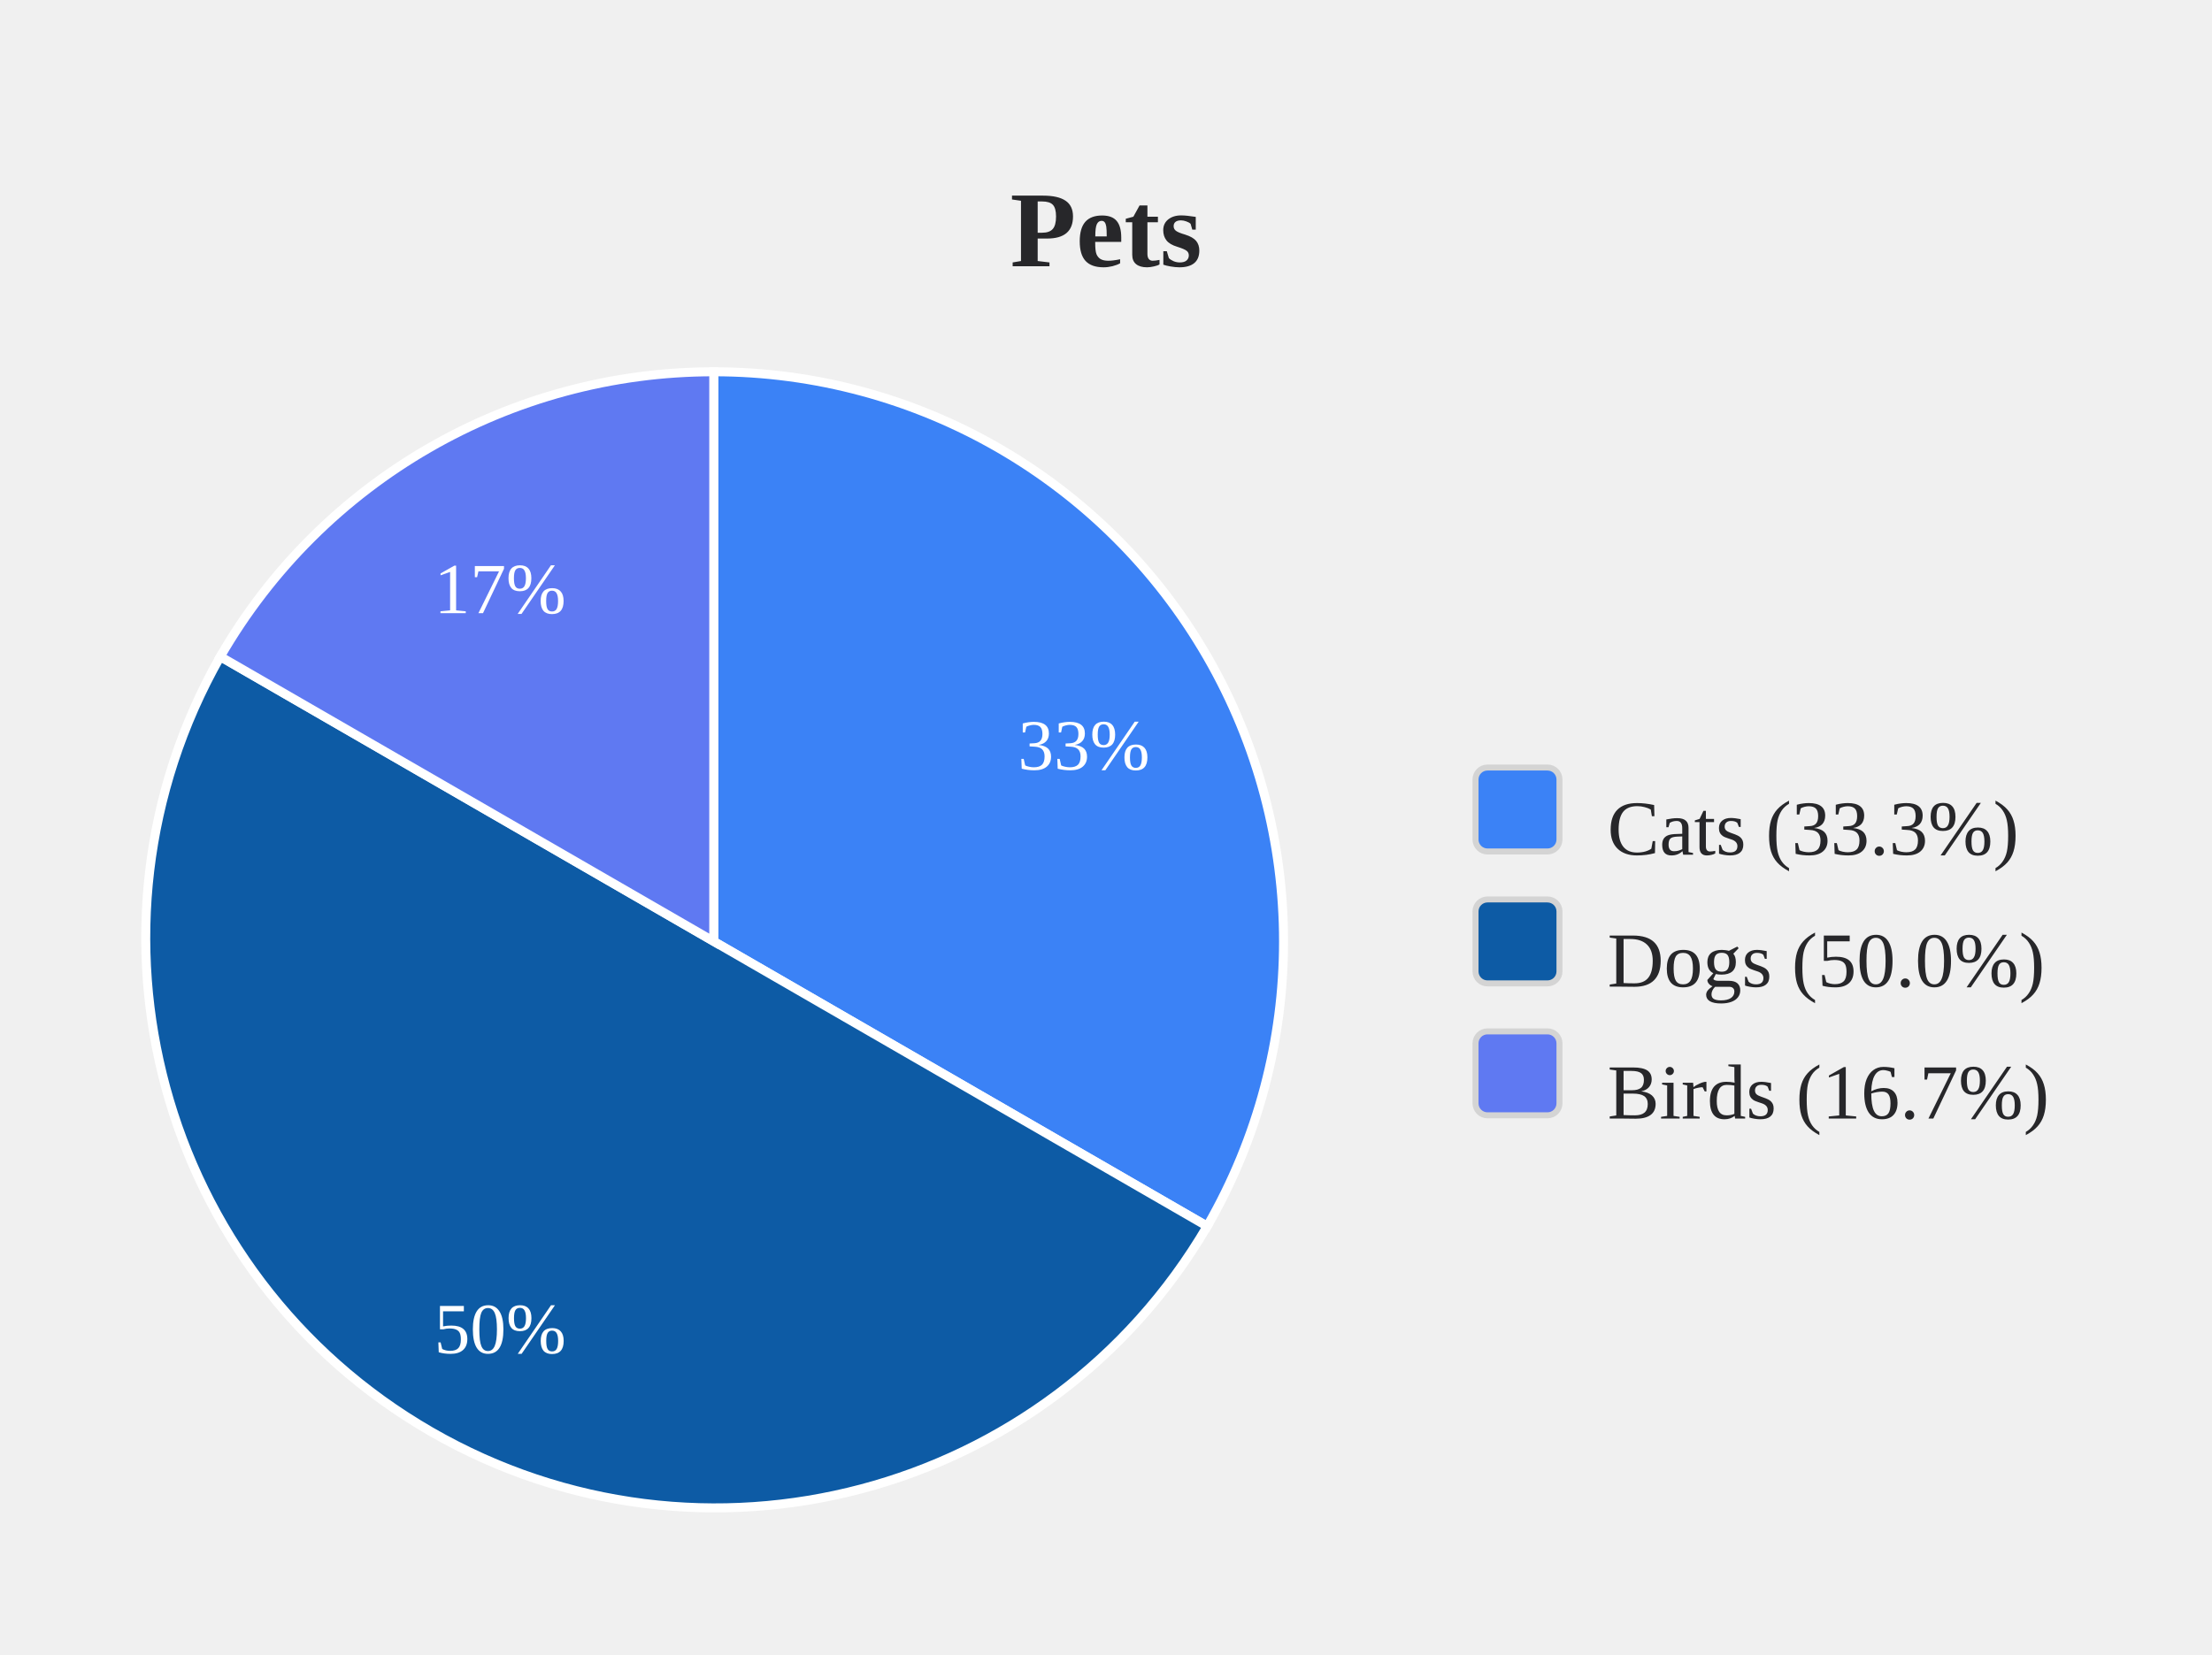
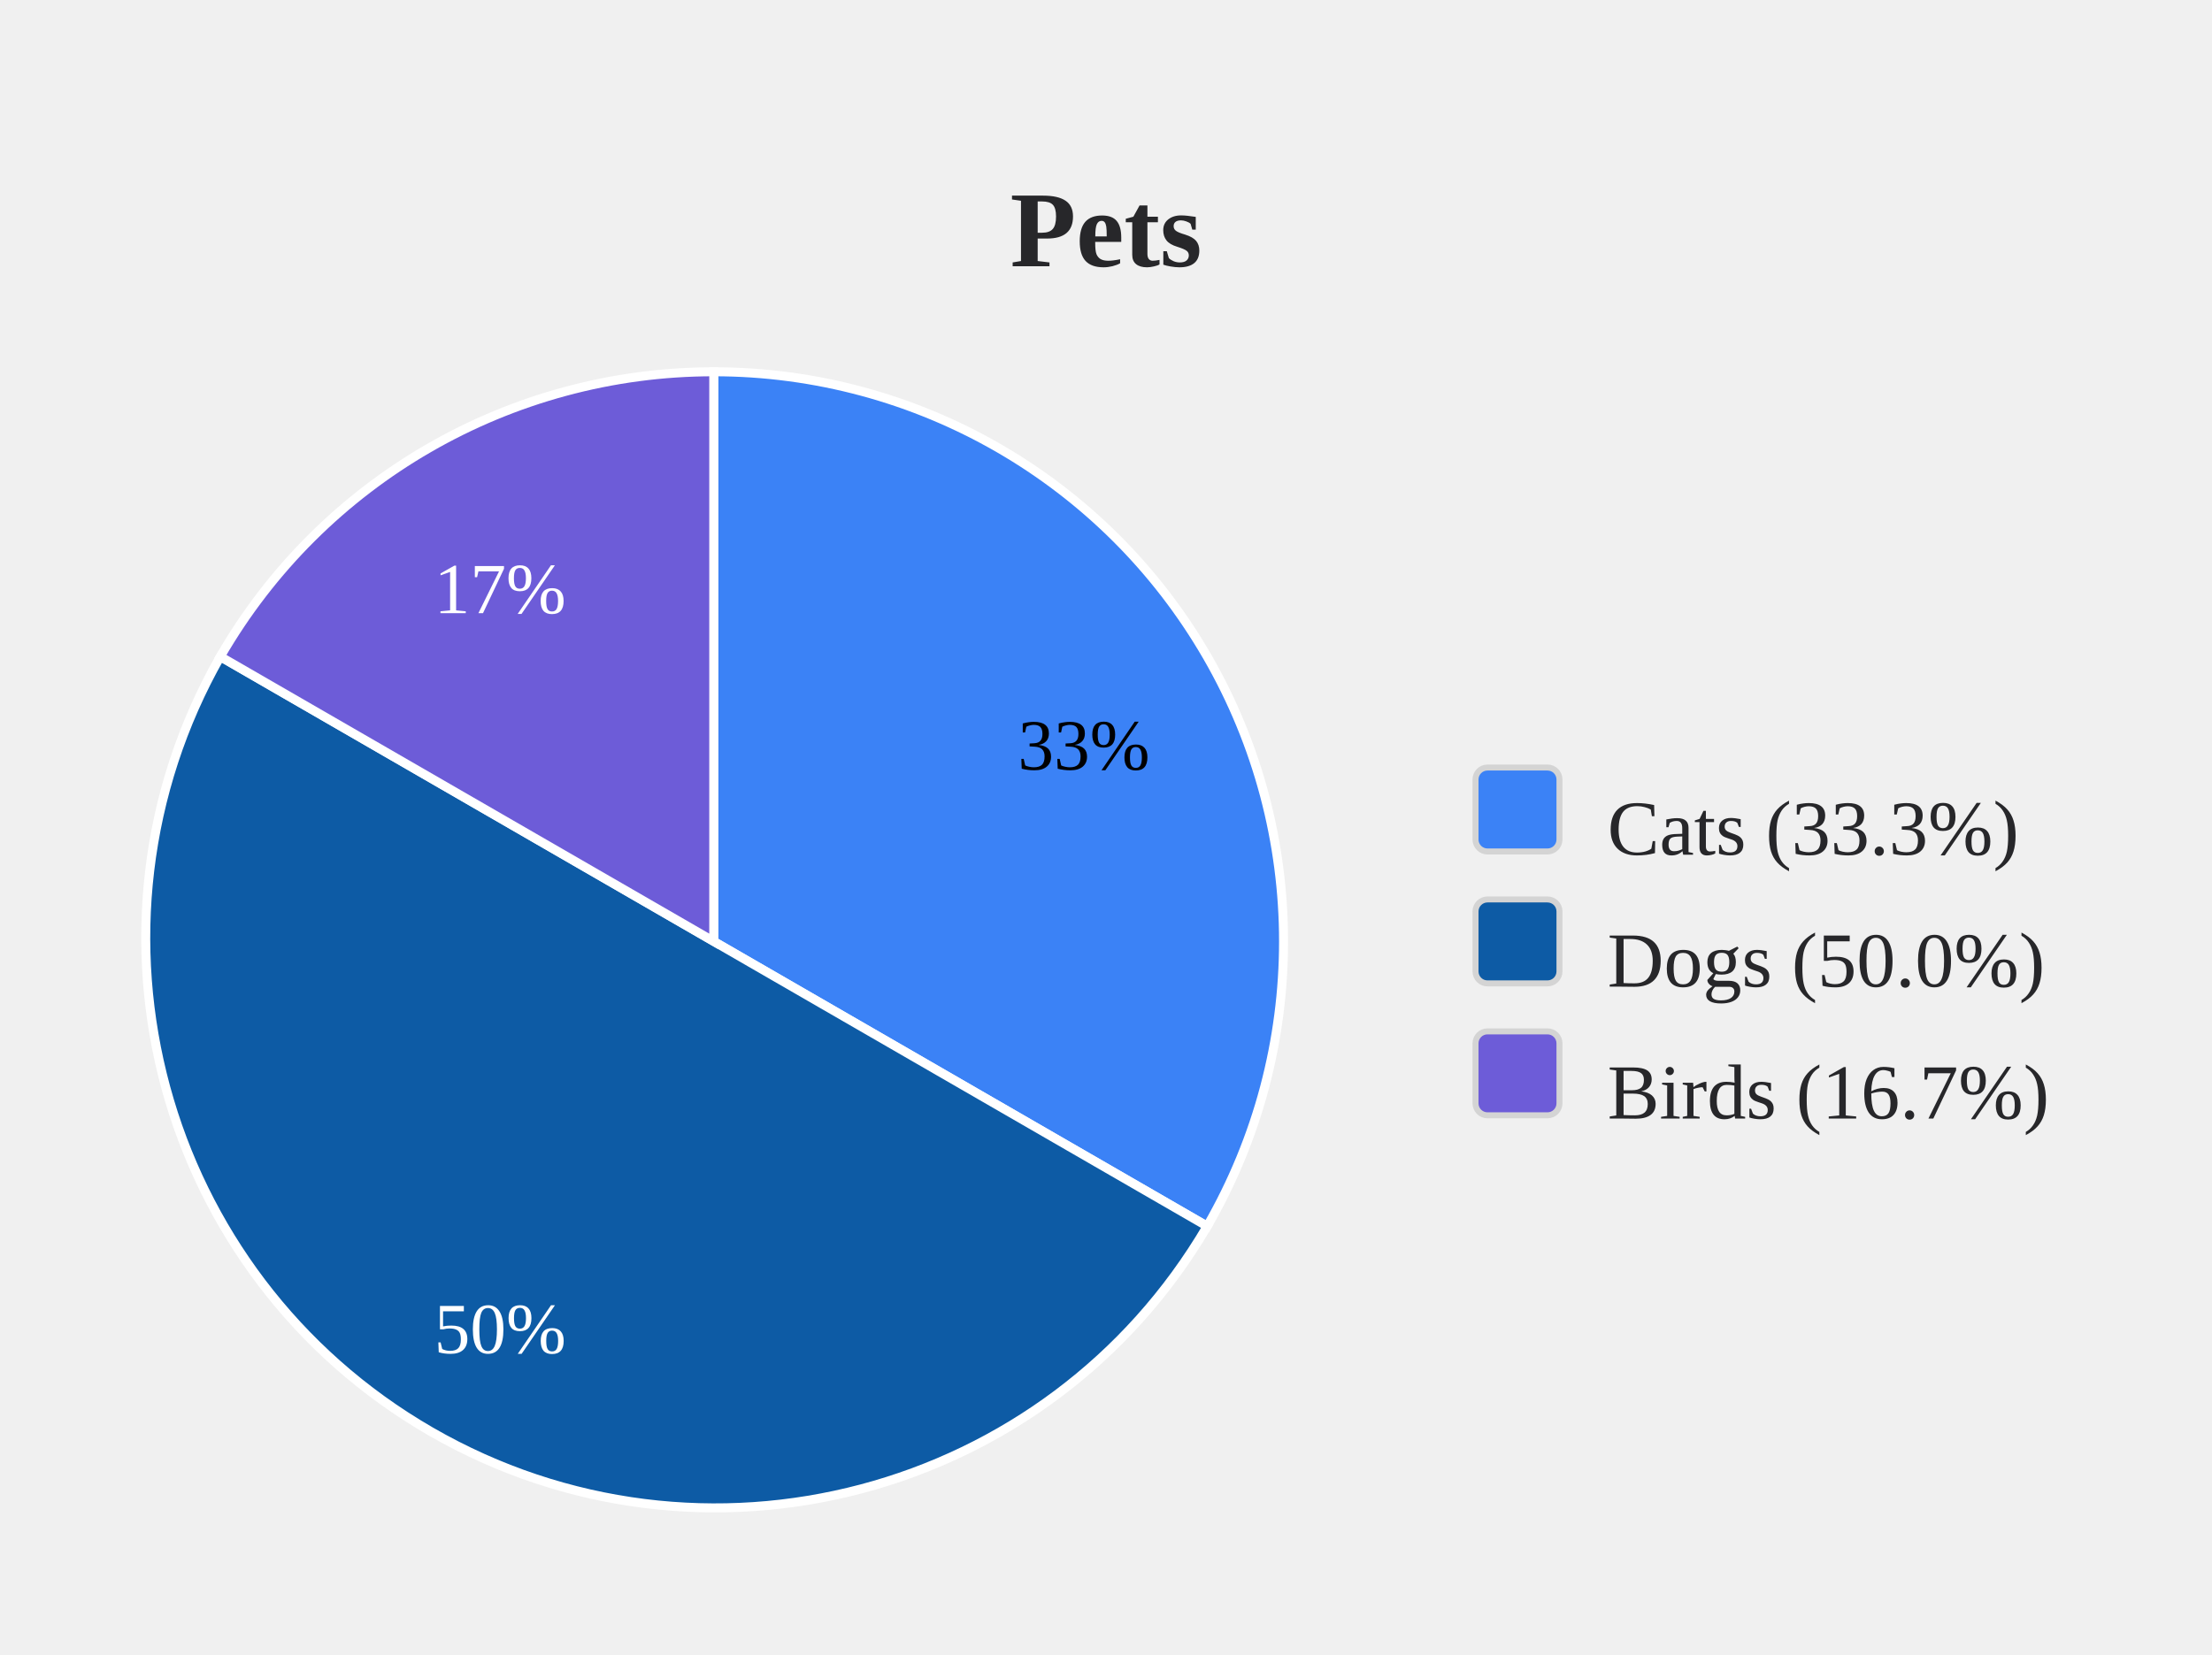
- <svg xmlns="http://www.w3.org/2000/svg" width="368.79" height="276" viewBox="0 0 368.79 276" style="--bg:#FFFFFF;--fg:#27272A;--font:Inter;background:#FFFFFF" aria-roledescription="pie chart" role="img">
+ <svg xmlns="http://www.w3.org/2000/svg" width="368.79" height="276" viewBox="0 0 368.79 276" style="--bg:#FFFFFF;--fg:#27272A;--font:Inter;background:#FFFFFF" aria-roledescription="pie chart" role="img" class="am-120au86">
  <style>
-   text { font-family: var(--font, 'Inter'), system-ui, sans-serif; }
-   svg {
+   .am-120au86 text { font-family: var(--font, 'Inter'), system-ui, sans-serif; }
+   svg.am-120au86 {
    /* Derived from --bg and --fg (overridable via --line, --accent, etc.) */
    --_text:          #27272A;
    --_text-sec:      #575759;
    --_text-muted:    #707072;
    --_text-faint:    #8a8a8c;
    --_line:          #939395;
    --_arrow:         #47474a;
    --_node-fill:     #f9f9f9;
    --_node-stroke:   #d4d4d4;
    --_group-fill:    #FFFFFF;
    --_group-hdr:     #f4f4f4;
    --_inner-stroke:  #e5e5e5;
    --_key-badge:     #e9e9ea;
  }
</style>
  <style>
-   .pie-slice { stroke: #FFFFFF; stroke-width: 1.5; }
-   .pie-slice.highlighted { stroke: #27272A; stroke-width: 2.5; opacity: 1; }
-   .pie-slice.highlighted-on-hover:hover { stroke: #27272A; stroke-width: 2.5; opacity: 1; }
-   .pie-legend-swatch { stroke: #d4d4d4; stroke-width: 1; }
-   .pie-legend-text { fill: #27272A; }
-   .pie-title { fill: #27272A; }
-   .pie-slice.pie-dim { opacity: 0.4; }
-   .pie-legend-swatch.pie-dim { opacity: 0.4; }
+   .am-120au86 .pie-slice { stroke: #FFFFFF; stroke-width: 1.5; }
+   .am-120au86 .pie-slice.highlighted { stroke: #27272A; stroke-width: 2.5; opacity: 1; }
+   .am-120au86 .pie-slice.highlighted-on-hover:hover { stroke: #27272A; stroke-width: 2.5; opacity: 1; }
+   .am-120au86 .pie-legend-swatch { stroke: #d4d4d4; stroke-width: 1; }
+   .am-120au86 .pie-legend-text { fill: #27272A; }
+   .am-120au86 .pie-title { fill: #27272A; }
+   .am-120au86 .pie-slice.pie-dim { opacity: 0.4; }
+   .am-120au86 .pie-legend-swatch.pie-dim { opacity: 0.4; }
</style>
  <path class="pie-slice" d="M 119 157 L 119 62 A 95 95 0 0 1 201.27 204.5 Z" fill="#3b82f6" data-label="Cats" data-value="4" data-percent="33.3%" data-id="slice:Cats" data-role="pie-slice" />
  <path class="pie-slice" d="M 119 157 L 201.27 204.5 A 95 95 0 0 1 36.73 109.5 Z" fill="#0d5ba5" data-label="Dogs" data-value="6" data-percent="50.0%" data-id="slice:Dogs" data-role="pie-slice" />
-   <path class="pie-slice" d="M 119 157 L 36.73 109.5 A 95 95 0 0 1 119 62 Z" fill="#5f79f2" data-label="Birds" data-value="2" data-percent="16.7%" data-id="slice:Birds" data-role="pie-slice" />
-   <text x="180.7" y="121.38" class="pie-slice-label" text-anchor="middle" dominant-baseline="middle" font-size="12" font-weight="500" fill="#FFFFFF" dy="4.2" textLength="23.688" lengthAdjust="spacingAndGlyphs" data-font-metrics="deterministic-fit">33%</text>
+   <path class="pie-slice" d="M 119 157 L 36.73 109.5 A 95 95 0 0 1 119 62 Z" fill="#6d5cd8" data-label="Birds" data-value="2" data-percent="16.7%" data-id="slice:Birds" data-role="pie-slice" />
+   <text x="180.7" y="121.38" class="pie-slice-label" text-anchor="middle" dominant-baseline="middle" font-size="12" font-weight="500" fill="#000000" dy="4.2" textLength="23.688" lengthAdjust="spacingAndGlyphs" data-font-metrics="deterministic-fit">33%</text>
  <text x="83.38" y="218.7" class="pie-slice-label" text-anchor="middle" dominant-baseline="middle" font-size="12" font-weight="500" fill="#FFFFFF" dy="4.2" textLength="23.688" lengthAdjust="spacingAndGlyphs" data-font-metrics="deterministic-fit">50%</text>
  <text x="83.37" y="95.3" class="pie-slice-label" text-anchor="middle" dominant-baseline="middle" font-size="12" font-weight="500" fill="#FFFFFF" dy="4.2" textLength="19.584" lengthAdjust="spacingAndGlyphs" data-font-metrics="deterministic-fit">17%</text>
  <rect class="pie-legend-swatch" x="246" y="128" width="14" height="14" rx="2" ry="2" fill="#3b82f6" />
  <text x="268" y="135" class="pie-legend-text" text-anchor="start" dominant-baseline="middle" font-size="13" font-weight="500" dy="4.55" textLength="72.345" lengthAdjust="spacingAndGlyphs" data-font-metrics="deterministic-fit">Cats (33.3%)</text>
  <rect class="pie-legend-swatch" x="246" y="150" width="14" height="14" rx="2" ry="2" fill="#0d5ba5" />
  <text x="268" y="157" class="pie-legend-text" text-anchor="start" dominant-baseline="middle" font-size="13" font-weight="500" dy="4.55" textLength="76.791" lengthAdjust="spacingAndGlyphs" data-font-metrics="deterministic-fit">Dogs (50.0%)</text>
-   <rect class="pie-legend-swatch" x="246" y="172" width="14" height="14" rx="2" ry="2" fill="#5f79f2" />
+   <rect class="pie-legend-swatch" x="246" y="172" width="14" height="14" rx="2" ry="2" fill="#6d5cd8" />
  <text x="268" y="179" class="pie-legend-text" text-anchor="start" dominant-baseline="middle" font-size="13" font-weight="500" dy="4.55" textLength="73.827" lengthAdjust="spacingAndGlyphs" data-font-metrics="deterministic-fit">Birds (16.7%)</text>
  <text x="184.4" y="33" class="pie-title" text-anchor="middle" dominant-baseline="middle" font-size="18" font-weight="600" dy="6.3" data-id="title" data-role="title" textLength="41.58" lengthAdjust="spacingAndGlyphs" data-font-metrics="deterministic-fit">Pets</text>
</svg>
